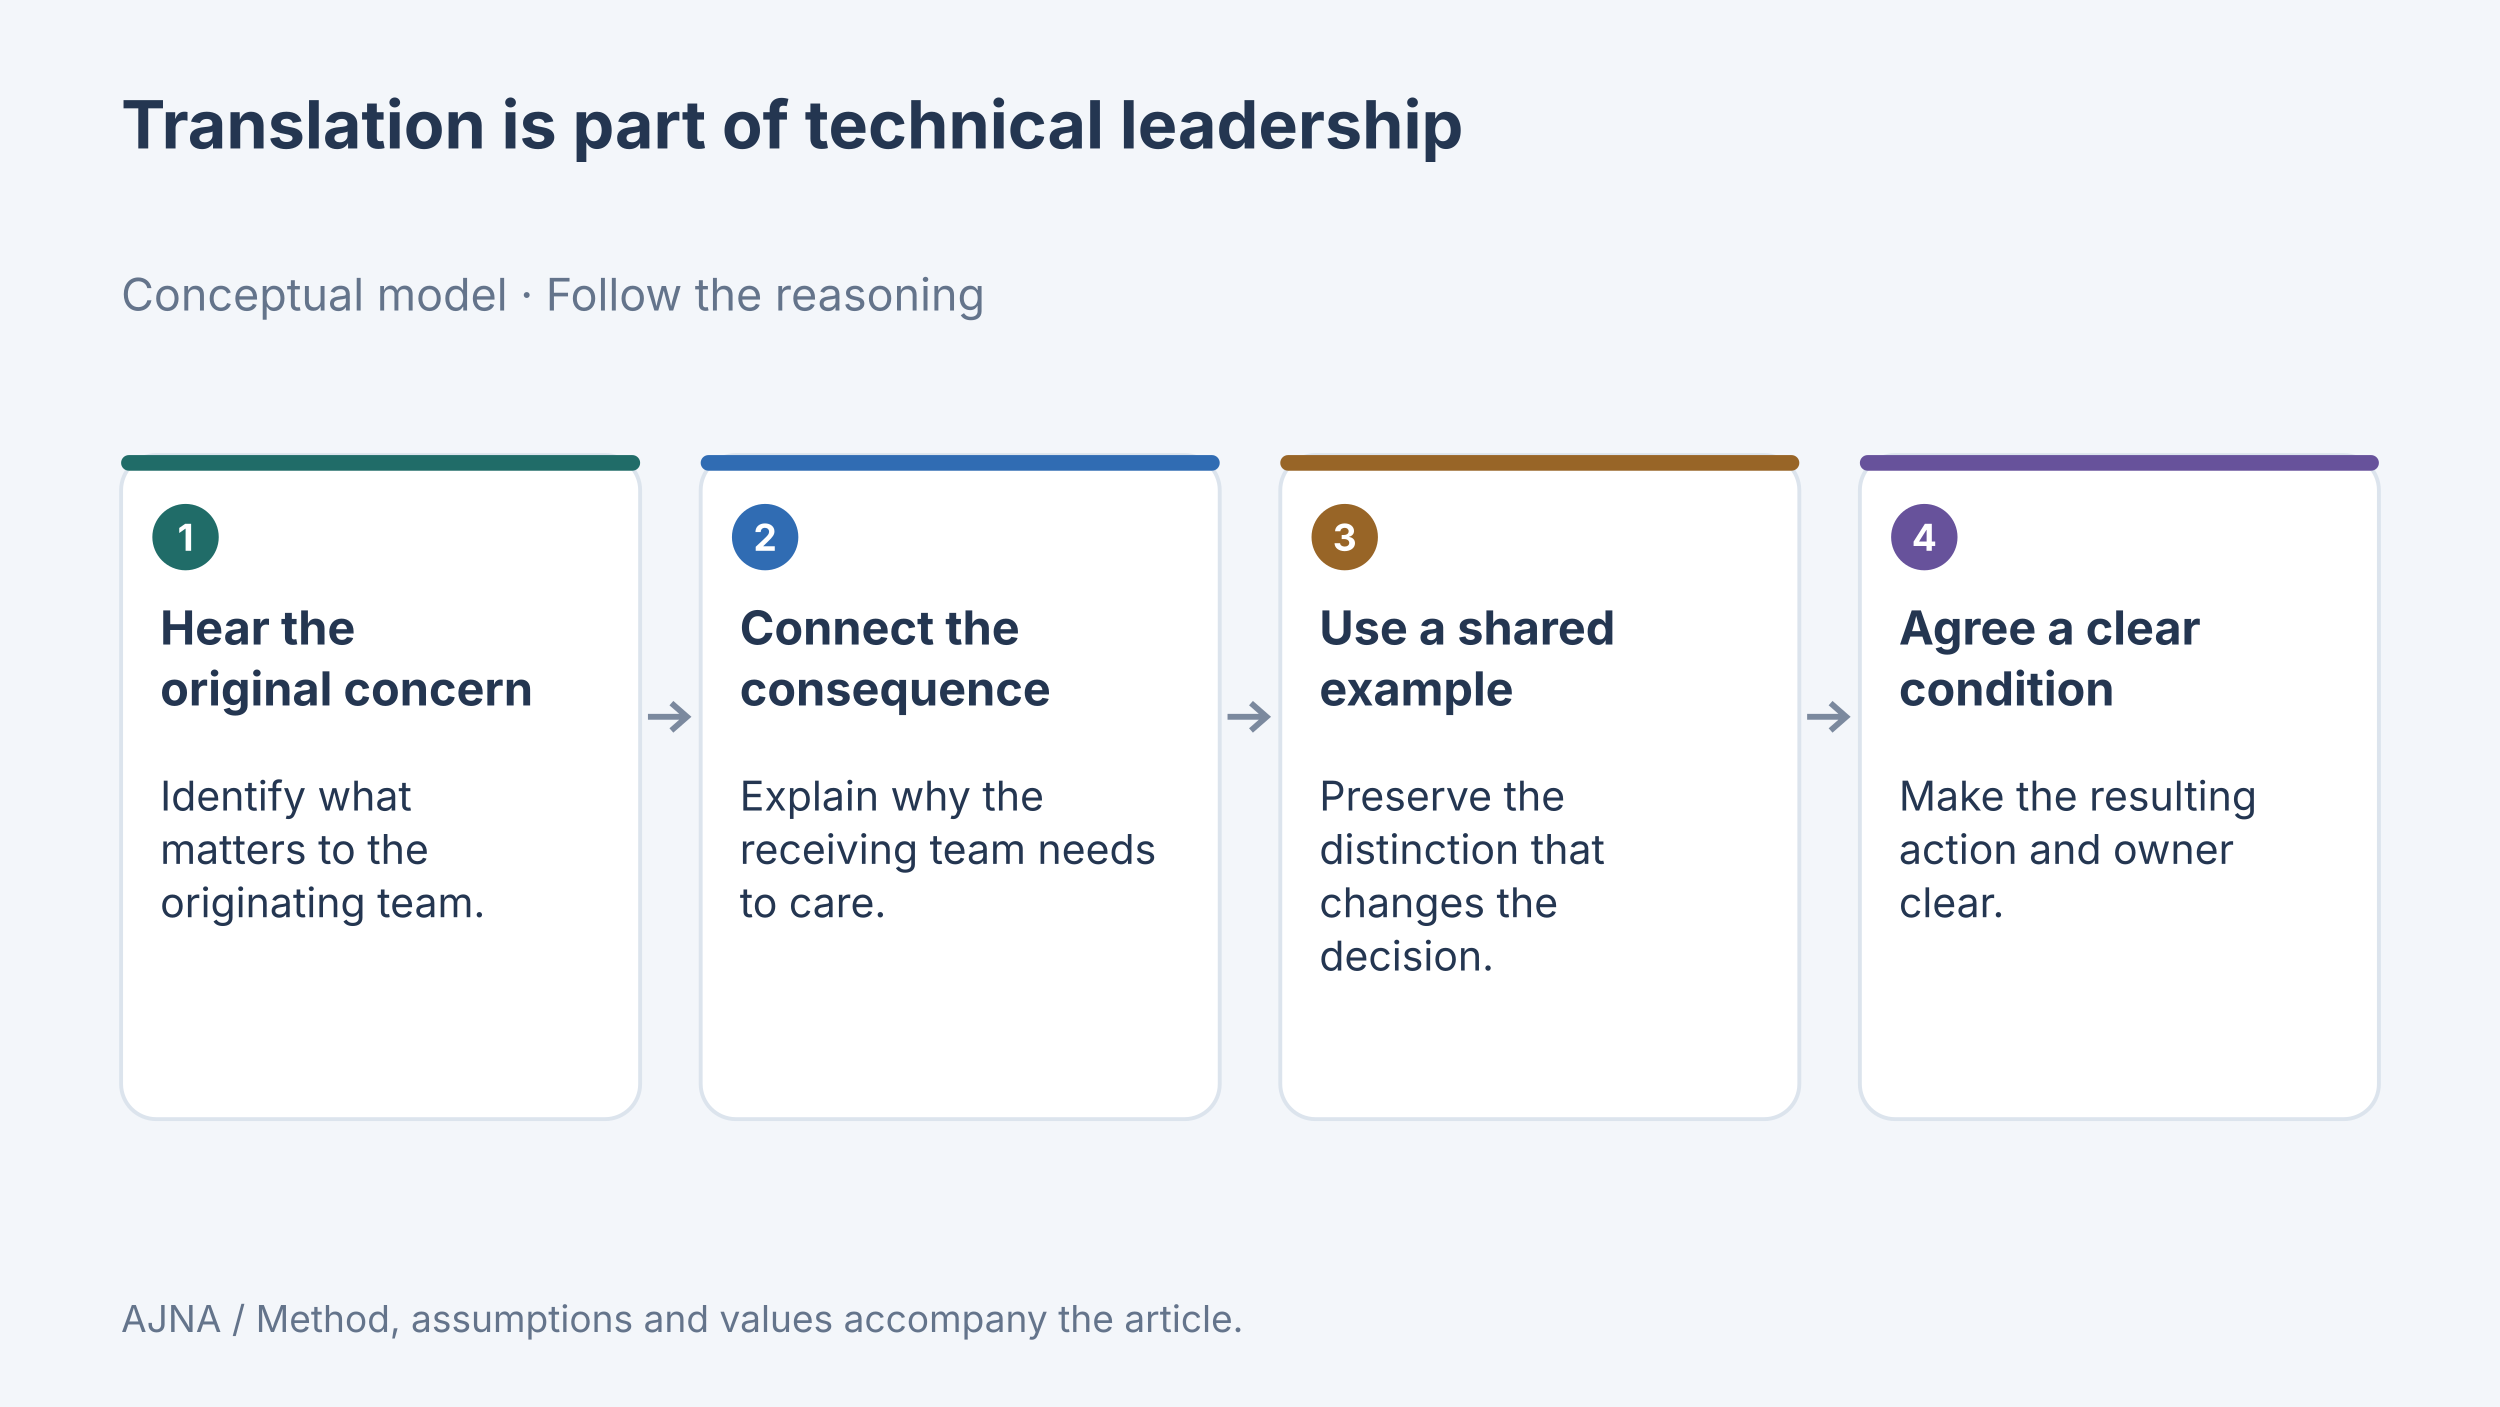
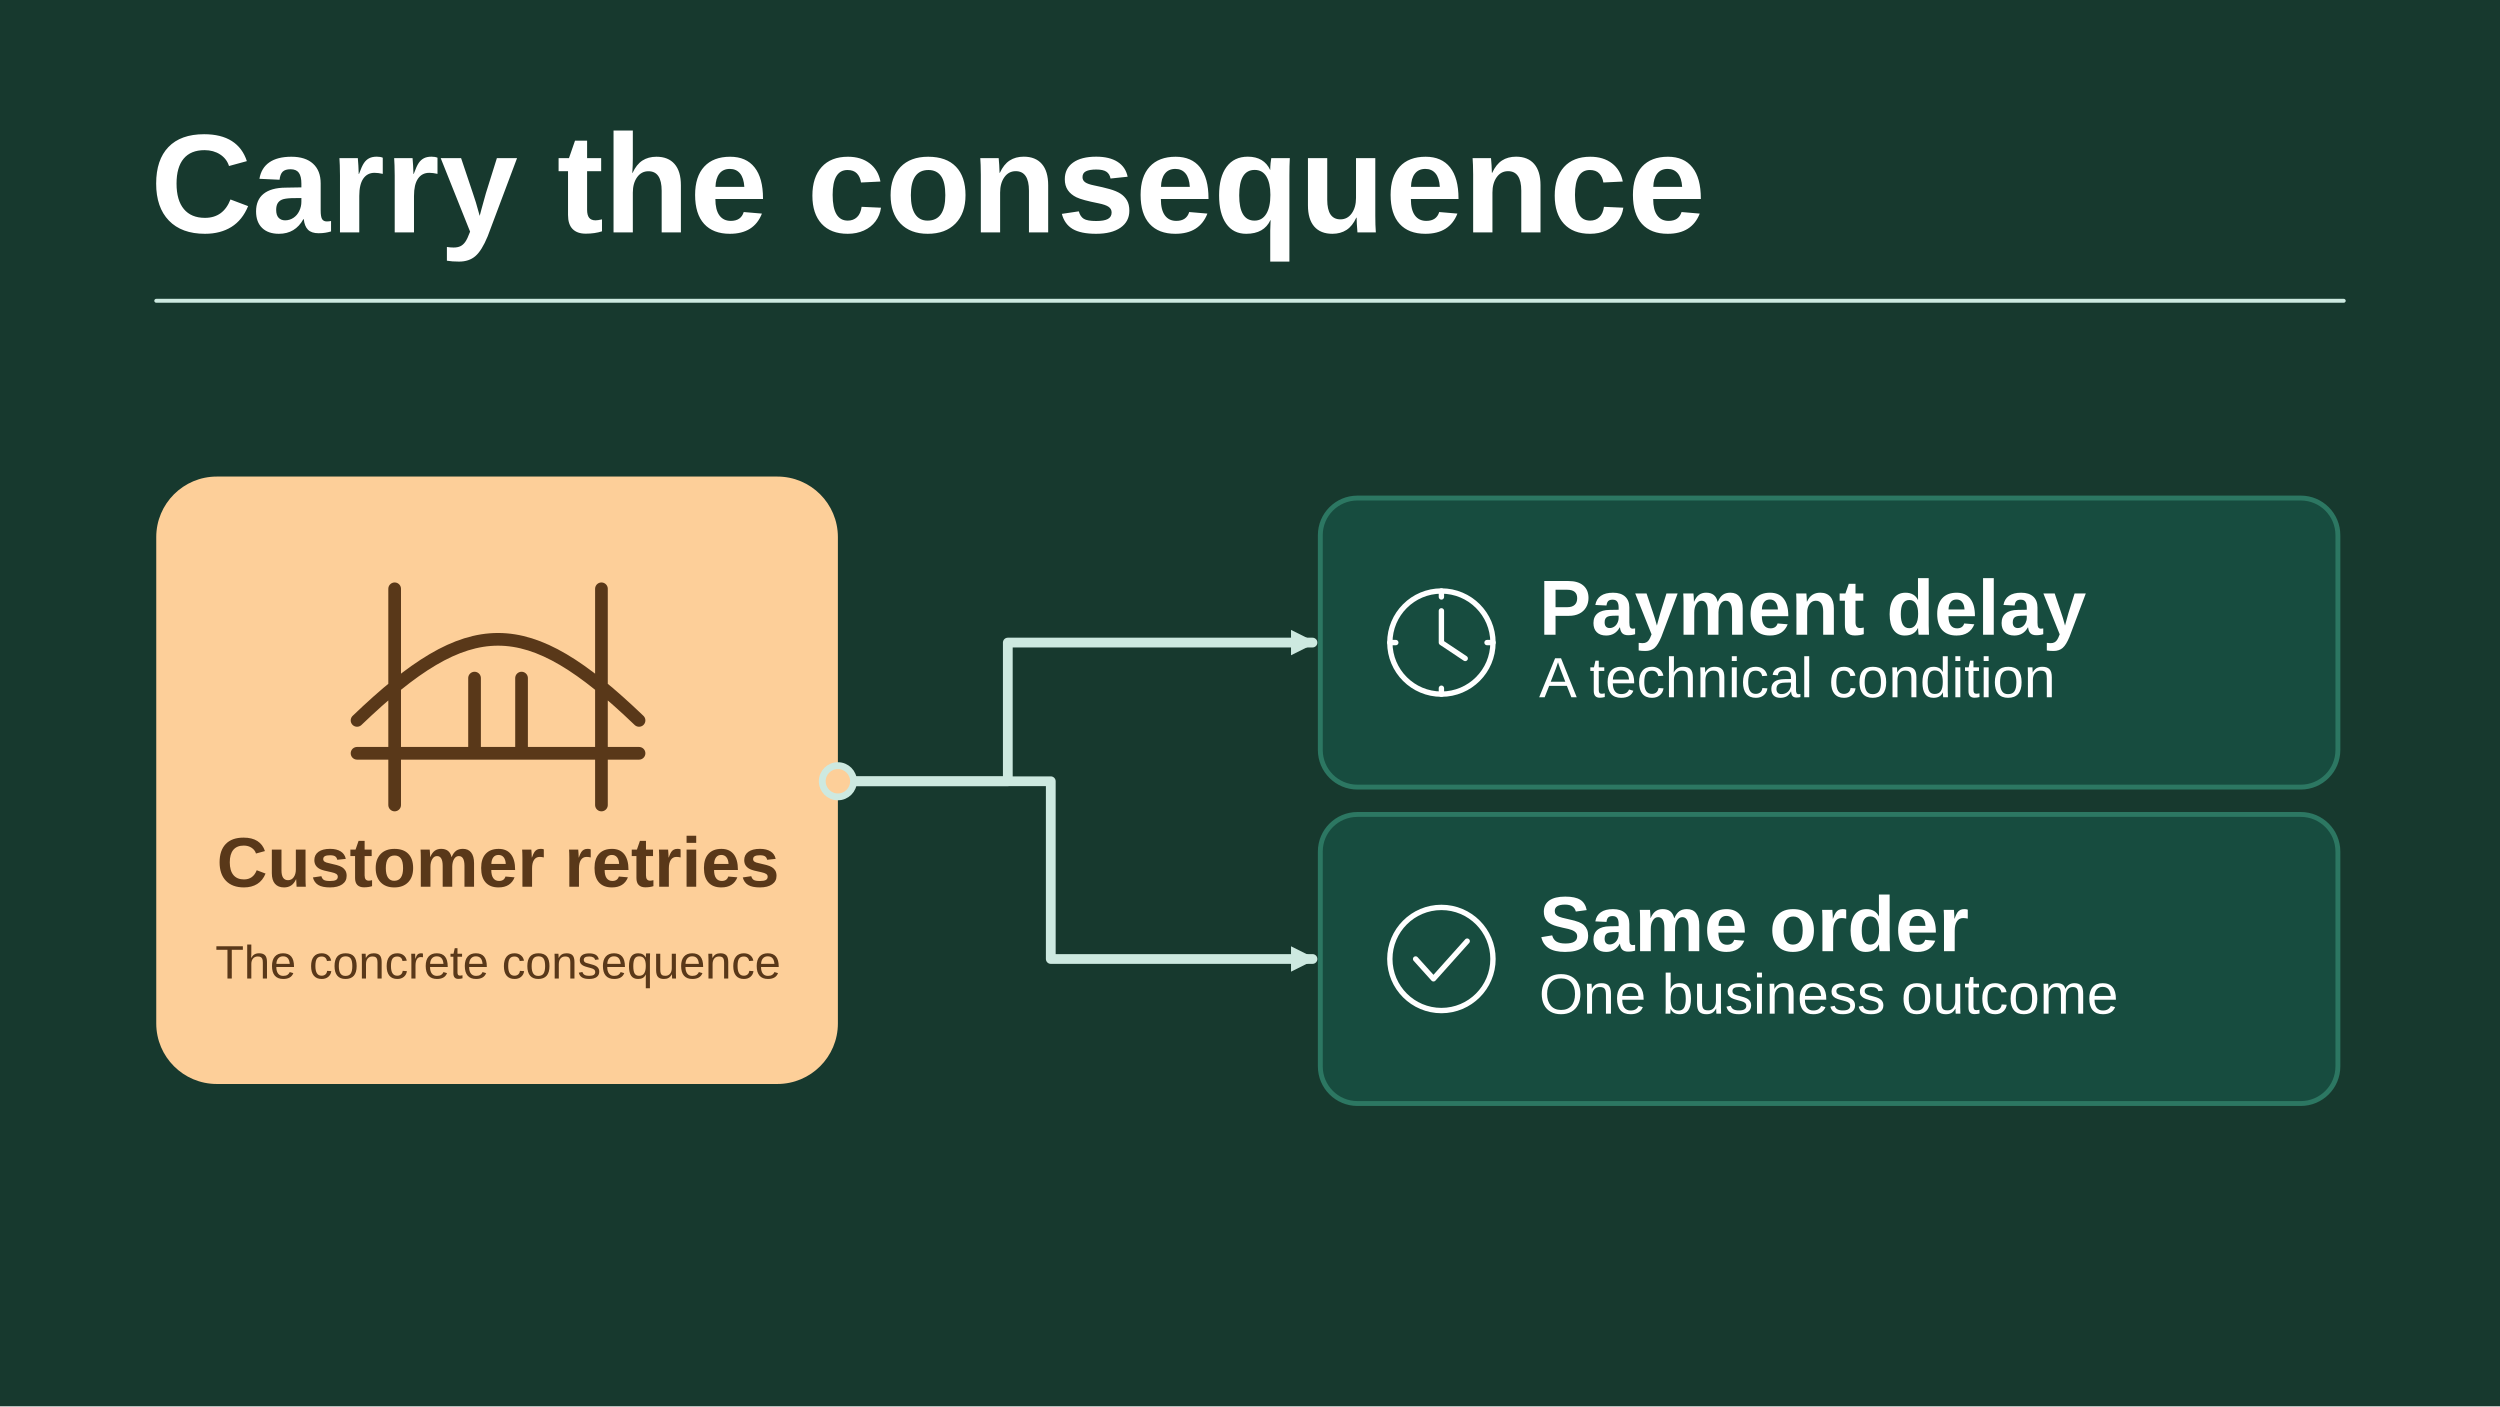
- <svg xmlns="http://www.w3.org/2000/svg" width="1280" height="720" viewBox="0 0 1280 720" data-article-art="translating-between-teams" role="img" aria-label="Concept diagram: Hear the original concern — Identify what matters to the originating team.; Connect the consequence — Explain why the receiving team needs to care.; Use a shared example — Preserve the distinction that changes the decision.; Agree a clear condition — Make the resulting action and owner clear..">
-   <rect x="-1280" y="-720" width="3840" height="2160" fill="#f3f6fa" />
-   <g font-family="Inter, sans-serif">
-     <text x="62" y="76" font-size="34" font-weight="700" fill="#243651" text-anchor="start">
-       <tspan x="62" dy="0">Translation is part of technical leadership</tspan>
-     </text>
-     <text x="62" y="159" font-size="23" font-weight="400" fill="#64748b" text-anchor="start">
-       <tspan x="62" dy="0">Conceptual model · Follow the reasoning</tspan>
-     </text>
-     <rect x="62" y="233" width="265.75" height="340" rx="18" fill="#fff" stroke="#dce4ed" stroke-width="2" />
-     <rect x="62" y="233" width="265.75" height="8" rx="4" fill="#206c68" />
-     <circle cx="95" cy="275" r="17" fill="#206c68" />
-     <text x="95" y="282" font-size="19" font-weight="700" fill="#fff" text-anchor="middle">
-       <tspan x="95" dy="0">1</tspan>
-     </text>
-     <text x="82" y="330" font-size="24" font-weight="700" fill="#243651" text-anchor="start">
-       <tspan x="82" dy="0">Hear the</tspan>
-       <tspan x="82" dy="31.2">original concern</tspan>
-     </text>
-     <text x="82" y="415" font-size="21" font-weight="400" fill="#243651" text-anchor="start">
-       <tspan x="82" dy="0">Identify what</tspan>
-       <tspan x="82" dy="27.3">matters to the</tspan>
-       <tspan x="82" dy="27.3">originating team.</tspan>
-     </text>
-     <path d="M331.75 367H351.75m-8 -7 8 7-8 7" fill="none" stroke="#7b899e" stroke-width="3" />
-     <rect x="358.75" y="233" width="265.75" height="340" rx="18" fill="#fff" stroke="#dce4ed" stroke-width="2" />
-     <rect x="358.75" y="233" width="265.75" height="8" rx="4" fill="#306cb3" />
-     <circle cx="391.75" cy="275" r="17" fill="#306cb3" />
-     <text x="391.75" y="282" font-size="19" font-weight="700" fill="#fff" text-anchor="middle">
-       <tspan x="391.75" dy="0">2</tspan>
-     </text>
-     <text x="378.75" y="330" font-size="24" font-weight="700" fill="#243651" text-anchor="start">
-       <tspan x="378.75" dy="0">Connect the</tspan>
-       <tspan x="378.75" dy="31.2">consequence</tspan>
-     </text>
-     <text x="378.75" y="415" font-size="21" font-weight="400" fill="#243651" text-anchor="start">
-       <tspan x="378.75" dy="0">Explain why the</tspan>
-       <tspan x="378.75" dy="27.3">receiving team needs</tspan>
-       <tspan x="378.75" dy="27.3">to care.</tspan>
-     </text>
-     <path d="M628.5 367H648.5m-8 -7 8 7-8 7" fill="none" stroke="#7b899e" stroke-width="3" />
-     <rect x="655.5" y="233" width="265.75" height="340" rx="18" fill="#fff" stroke="#dce4ed" stroke-width="2" />
-     <rect x="655.5" y="233" width="265.75" height="8" rx="4" fill="#986527" />
-     <circle cx="688.5" cy="275" r="17" fill="#986527" />
-     <text x="688.5" y="282" font-size="19" font-weight="700" fill="#fff" text-anchor="middle">
-       <tspan x="688.5" dy="0">3</tspan>
-     </text>
-     <text x="675.5" y="330" font-size="24" font-weight="700" fill="#243651" text-anchor="start">
-       <tspan x="675.5" dy="0">Use a shared</tspan>
-       <tspan x="675.5" dy="31.2">example</tspan>
-     </text>
-     <text x="675.5" y="415" font-size="21" font-weight="400" fill="#243651" text-anchor="start">
-       <tspan x="675.5" dy="0">Preserve the</tspan>
-       <tspan x="675.5" dy="27.3">distinction that</tspan>
-       <tspan x="675.5" dy="27.3">changes the</tspan>
-       <tspan x="675.5" dy="27.3">decision.</tspan>
-     </text>
-     <path d="M925.25 367H945.25m-8 -7 8 7-8 7" fill="none" stroke="#7b899e" stroke-width="3" />
-     <rect x="952.25" y="233" width="265.75" height="340" rx="18" fill="#fff" stroke="#dce4ed" stroke-width="2" />
-     <rect x="952.25" y="233" width="265.75" height="8" rx="4" fill="#67529b" />
-     <circle cx="985.25" cy="275" r="17" fill="#67529b" />
-     <text x="985.25" y="282" font-size="19" font-weight="700" fill="#fff" text-anchor="middle">
-       <tspan x="985.25" dy="0">4</tspan>
-     </text>
-     <text x="972.25" y="330" font-size="24" font-weight="700" fill="#243651" text-anchor="start">
-       <tspan x="972.25" dy="0">Agree a clear</tspan>
-       <tspan x="972.25" dy="31.2">condition</tspan>
-     </text>
-     <text x="972.25" y="415" font-size="21" font-weight="400" fill="#243651" text-anchor="start">
-       <tspan x="972.25" dy="0">Make the resulting</tspan>
-       <tspan x="972.25" dy="27.3">action and owner</tspan>
-       <tspan x="972.25" dy="27.3">clear.</tspan>
-     </text>
-     <text x="62" y="682" font-size="19" font-weight="400" fill="#64748b" text-anchor="start">
-       <tspan x="62" dy="0">AJNA / Method, assumptions and values accompany the article.</tspan>
-     </text>
-   </g>
+ <svg xmlns="http://www.w3.org/2000/svg" data-article-art="translating-between-teams" role="img" aria-label="A bridge connects delayed payment confirmation to the customer retry and the requirement to recognize the same order." width="1280" height="720" viewBox="0 0 1280 720">
+   <svg width="100%" height="100%" viewBox="0 0 1280 720" preserveAspectRatio="xMidYMid slice" role="img" aria-label="A bridge connects delayed payment confirmation to the customer retry and the requirement to recognize the same order.">
+     <defs>
+       <marker id="head" markerWidth="13" markerHeight="13" refX="11" refY="6.5" orient="auto" markerUnits="userSpaceOnUse">
+         <path d="M0 0L13 6.5 0 13Z" fill="#CDE9E0" />
+       </marker>
+     </defs>
+     <rect x="0" y="0" width="1280" height="720" rx="0" fill="#17392E" stroke="none" stroke-width="2.5" />
+     <g font-family="Arial, Helvetica, sans-serif">
+       <text x="77" y="119" text-anchor="start" fill="#FFFFFF" font-size="72" font-weight="700">Carry the consequence</text>
+       <path d="M80 154H1200" fill="none" stroke="#CDE9E0" stroke-width="2" stroke-linejoin="round" stroke-linecap="round" />
+       <rect x="80" y="244" width="349" height="311" rx="31" fill="#FDCF99" stroke="none" stroke-width="2.5" />
+       <g transform="translate(255 352) scale(2.40625)" fill="none" stroke="#593819" stroke-width="2.7" stroke-linecap="round" stroke-linejoin="round">
+         <path d="M-30 14h60M-22 25v-46m44 46v-46M-30 7c24-23 36-23 60 0m-35-9v16m10-16v16" />
+       </g>
+       <text x="255" y="454" text-anchor="middle" fill="#593819" font-size="36" font-weight="700">Customer retries</text>
+       <text x="255" y="501" text-anchor="middle" fill="#593819" font-size="24" font-weight="400">The concrete consequence</text>
+       <path d="M429 400H516V329H672" fill="none" stroke="#CDE9E0" stroke-width="5" stroke-linejoin="round" stroke-linecap="round" marker-end="url(#head)" />
+       <rect x="676" y="255" width="521" height="148" rx="19" fill="#174C3F" stroke="#2C7762" stroke-width="2.5" />
+       <g transform="translate(738 329) scale(1.015625)" fill="none" stroke="#FFFFFF" stroke-width="2.7" stroke-linecap="round" stroke-linejoin="round">
+         <circle r="26" />
+         <path d="M0-16V0l12 8M0-26v3m26 23h-3M0 26v-3m-26-23h3" />
+       </g>
+       <text x="788" y="325" text-anchor="start" fill="#FFFFFF" font-size="40" font-weight="700">Payment delay</text>
+       <text x="788" y="357" text-anchor="start" fill="#FFFFFF" font-size="29" font-weight="400">A technical condition</text>
+       <path d="M429 400H538V491H672" fill="none" stroke="#CDE9E0" stroke-width="5" stroke-linejoin="round" stroke-linecap="round" marker-end="url(#head)" />
+       <rect x="676" y="417" width="521" height="148" rx="19" fill="#174C3F" stroke="#2C7762" stroke-width="2.5" />
+       <g transform="translate(738 491) scale(1.015625)" fill="none" stroke="#FFFFFF" stroke-width="2.7" stroke-linecap="round" stroke-linejoin="round">
+         <circle r="26" />
+         <path d="M-13 0l9 10 17-19" />
+       </g>
+       <text x="788" y="487" text-anchor="start" fill="#FFFFFF" font-size="40" font-weight="700">Same order</text>
+       <text x="788" y="519" text-anchor="start" fill="#FFFFFF" font-size="29" font-weight="400">One business outcome</text>
+       <circle cx="429" cy="400" r="8" fill="#FDCF99" stroke="#CDE9E0" stroke-width="3.5" />
+     </g>
+   </svg>
</svg>
